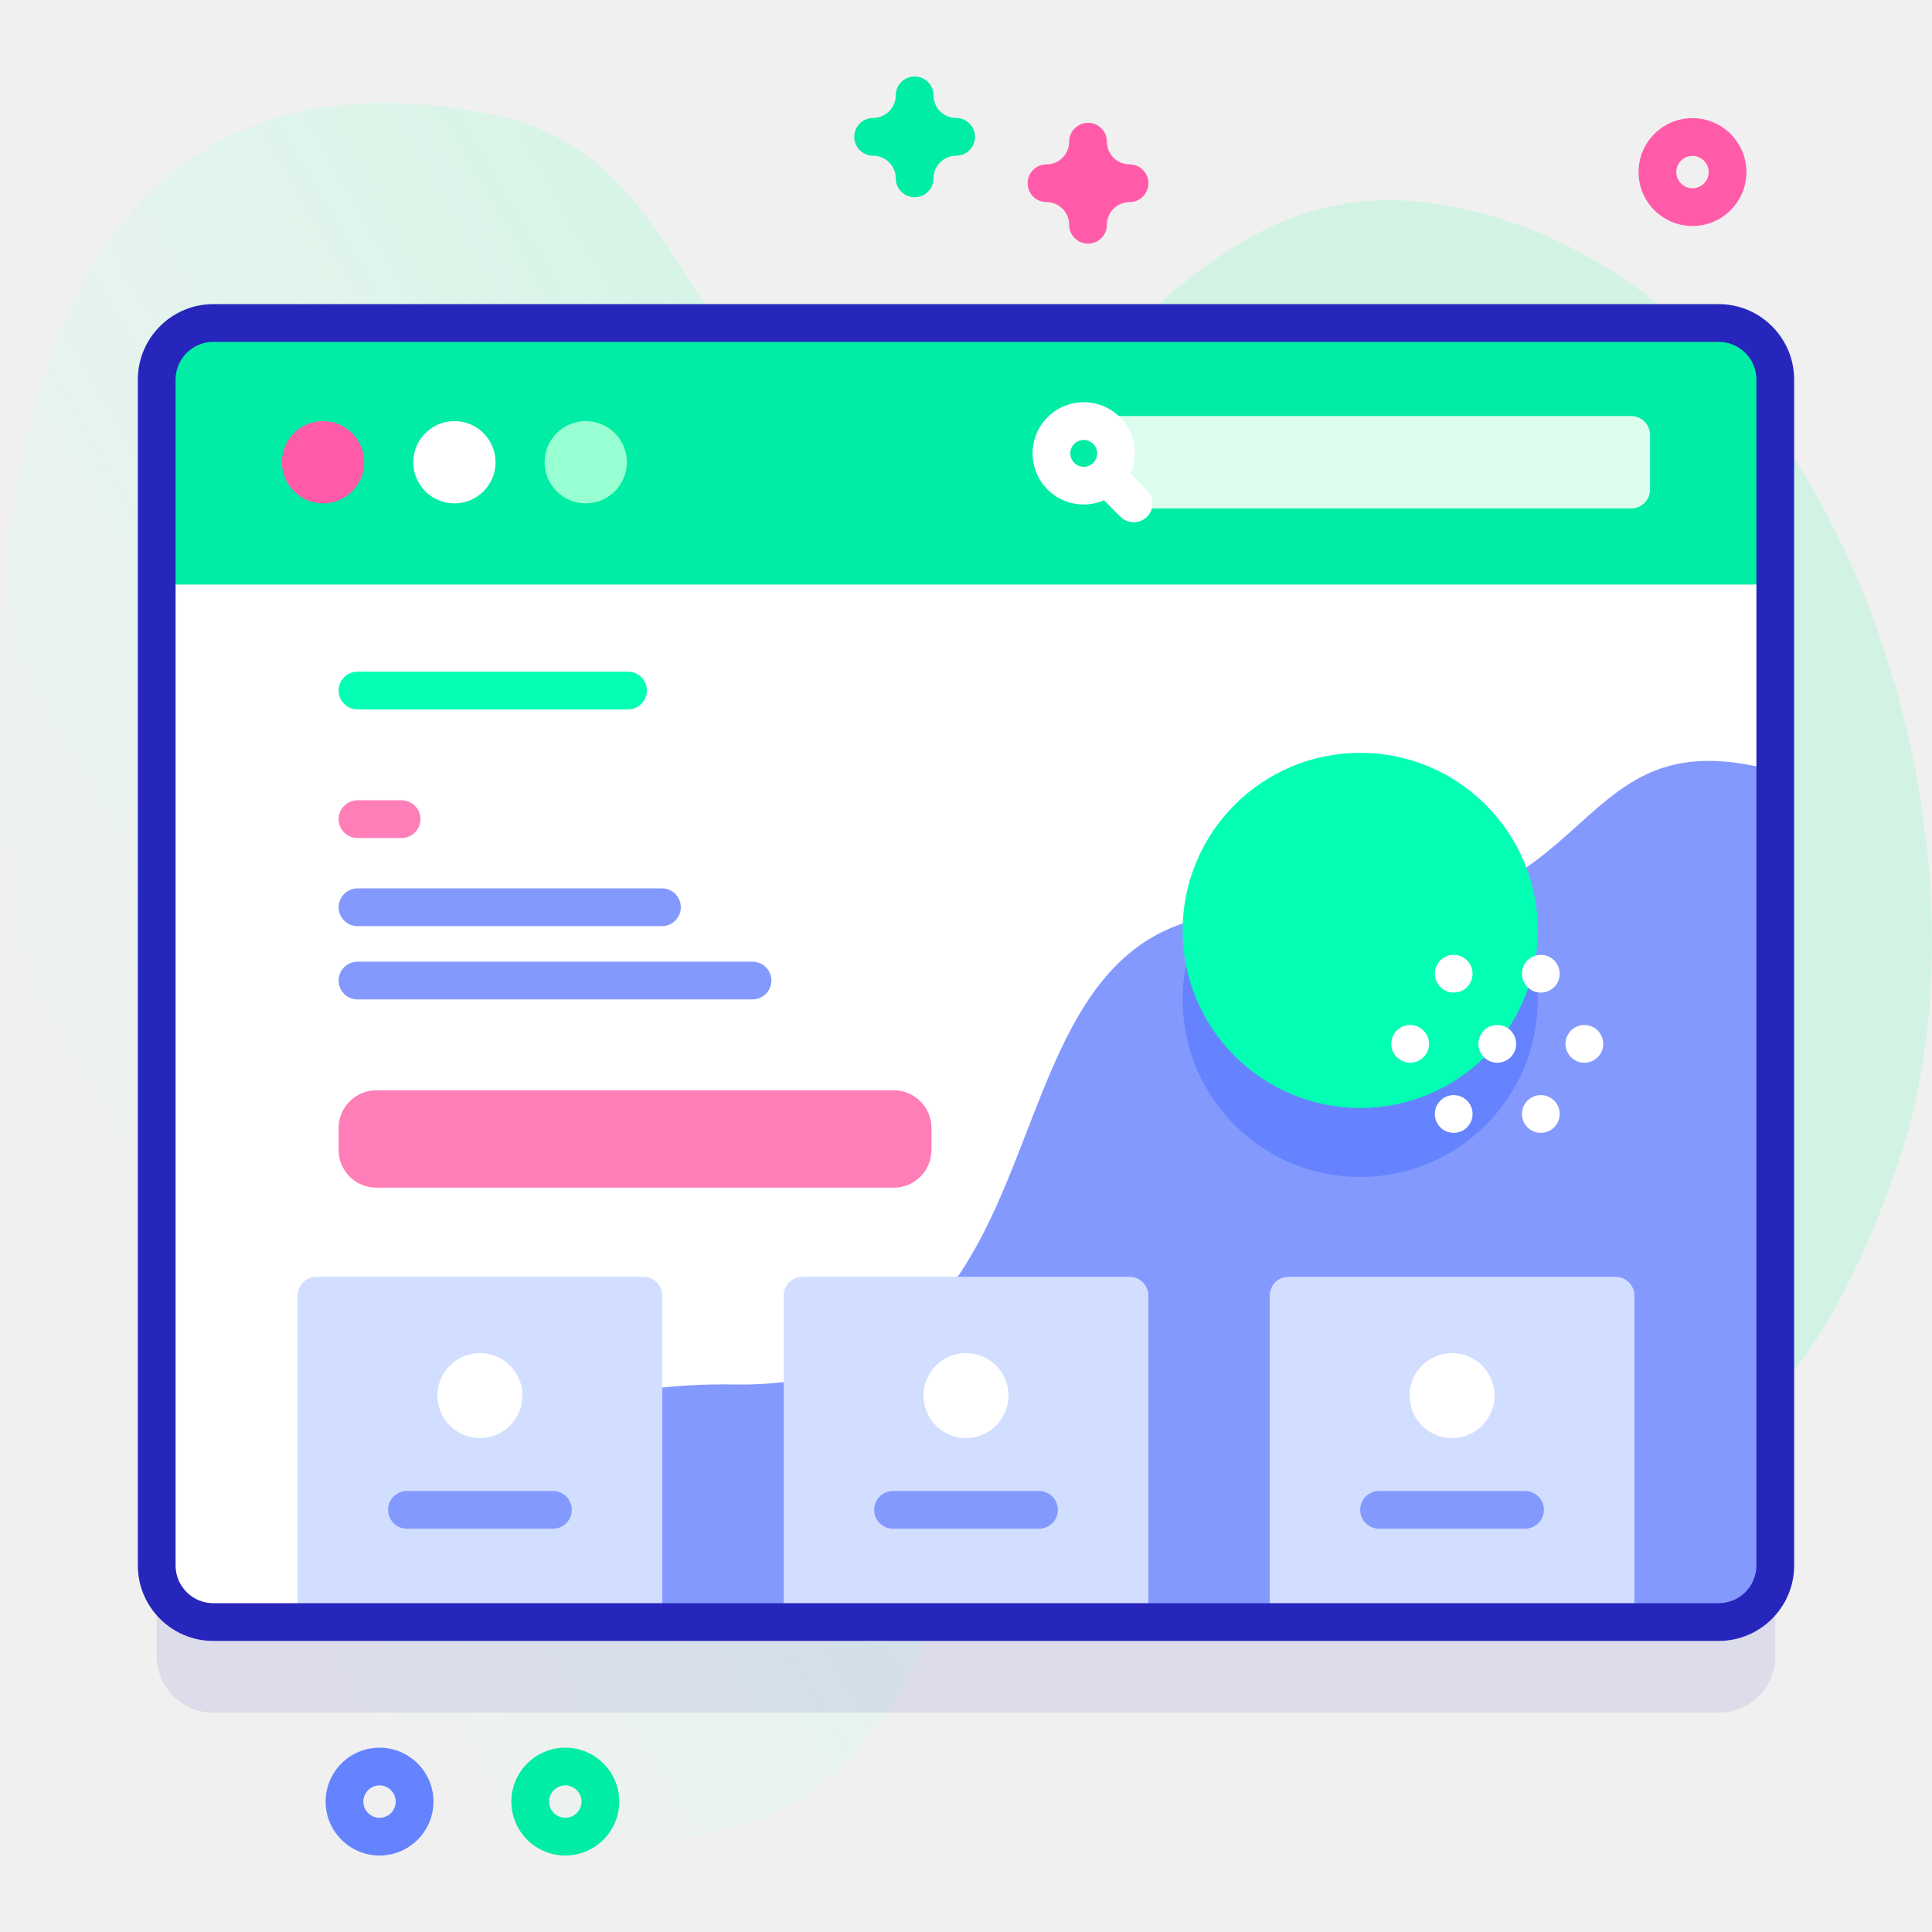
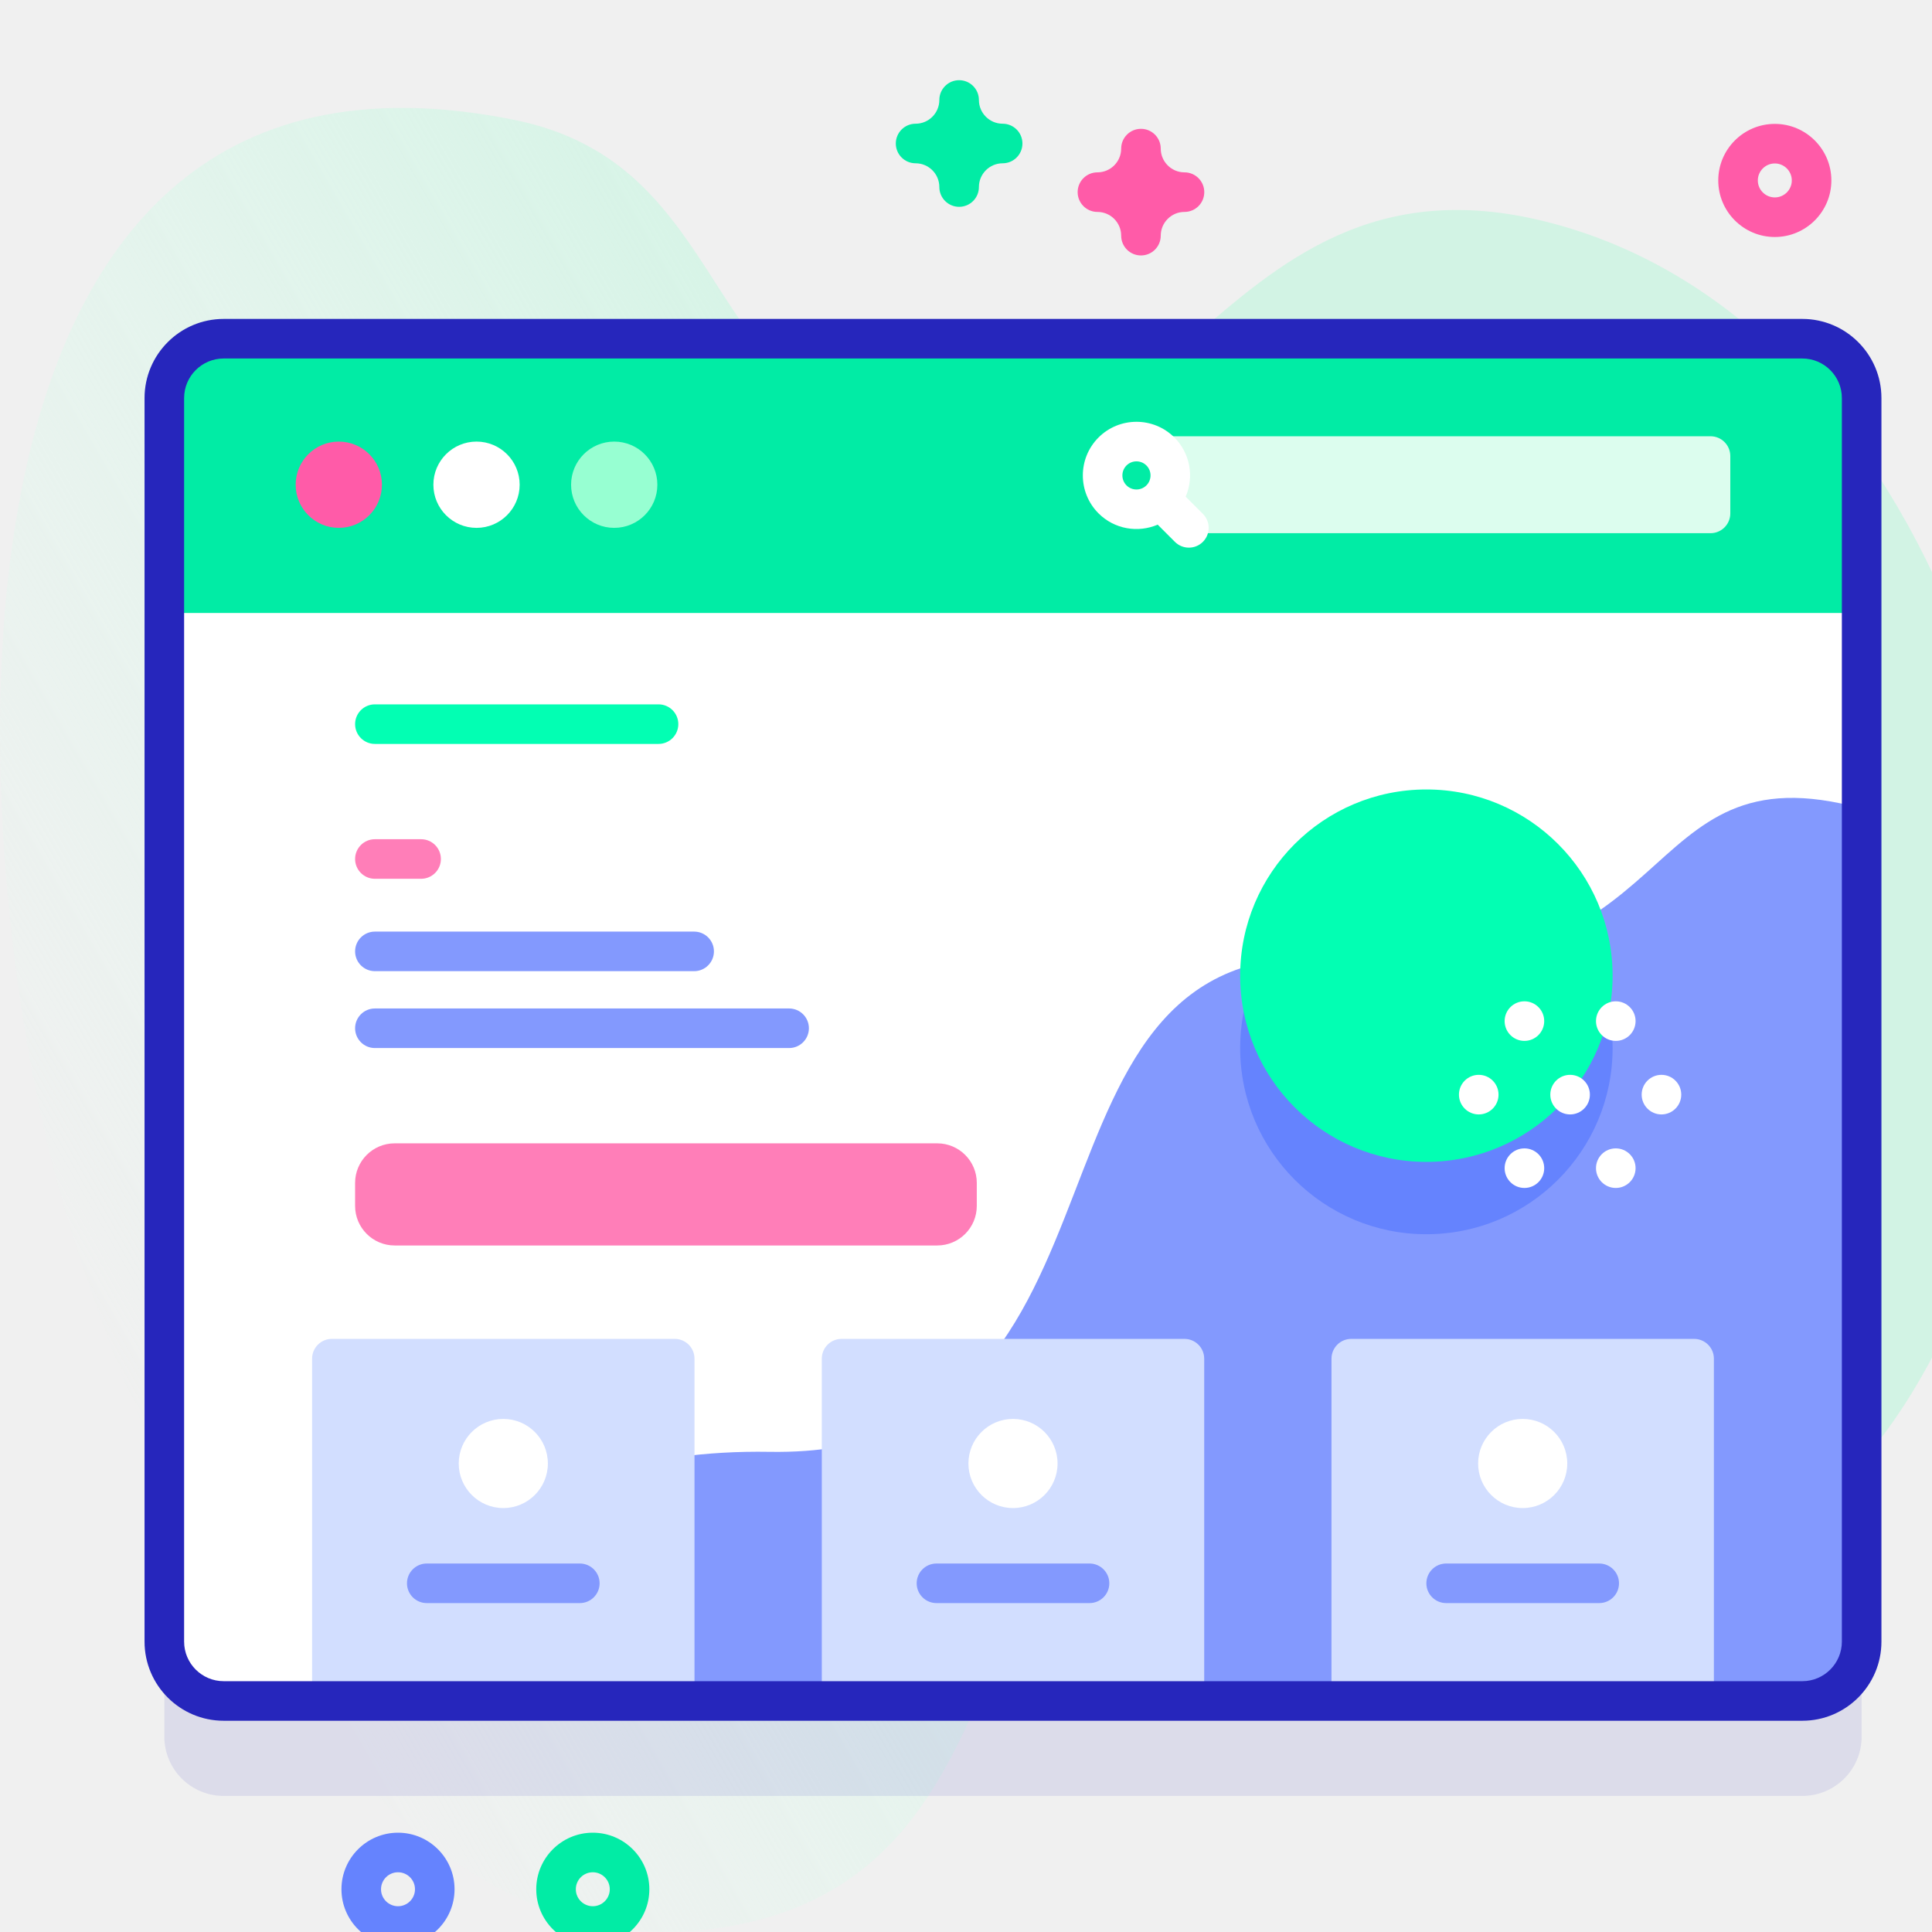
- <svg xmlns="http://www.w3.org/2000/svg" width="194" height="194" viewBox="0 0 194 194" fill="none">
+ <svg xmlns="http://www.w3.org/2000/svg" width="194" height="194" viewBox="0 0 185 185" fill="none">
  <g clip-path="url(#clip0)">
    <path d="M6.091 115.419C13.186 139.67 33.64 189.14 68.202 184.7C102.866 180.246 89.329 135.546 121.062 129.42C135.031 126.723 144.5 150.899 158.5 150.147C176.532 149.178 185.71 131.33 190.748 116.325C201.432 84.509 185.433 30.558 147.986 21.215C115.307 13.061 111.485 52.988 83.071 41.391C67.1 34.873 68.696 15.407 49.245 11.479C-9.599 -0.403 -3.351 83.15 6.091 115.419Z" fill="url(#paint0_linear)" />
    <path opacity="0.1" d="M172.58 171.971H21.419C18.281 171.971 15.736 169.427 15.736 166.288V47.211C15.736 44.072 18.281 41.527 21.419 41.527H172.58C175.719 41.527 178.264 44.072 178.264 47.211V166.288C178.264 169.427 175.72 171.971 172.58 171.971Z" fill="#2626BC" />
    <path d="M178.264 38.118V157.193C178.264 160.334 175.718 162.877 172.58 162.877H21.419C18.282 162.877 15.736 160.334 15.736 157.193V38.118C15.736 34.977 18.282 32.434 21.419 32.434H172.58C175.718 32.434 178.264 34.977 178.264 38.118Z" fill="white" />
    <path d="M178.264 77.422V157.193C178.264 160.334 175.718 162.877 172.581 162.877H29.987C36.144 152.729 49.148 138.608 73.682 139.021C111.876 139.661 94.806 88.24 128.946 91.866C161.899 95.371 155.882 71.234 178.264 77.422Z" fill="#8399FE" />
    <path d="M154.416 100.357C154.416 110.205 146.432 118.185 136.584 118.185C126.736 118.185 118.753 110.205 118.753 100.357C118.753 97.413 119.469 94.632 120.735 92.184C123.095 91.665 125.804 91.532 128.946 91.866C139.096 92.946 145.549 91.403 150.274 88.929C152.858 92.025 154.416 96.011 154.416 100.357Z" fill="#6583FE" />
    <path d="M66.502 162.878H29.885V130.1C29.885 129.054 30.734 128.206 31.78 128.206H64.608C65.654 128.206 66.502 129.054 66.502 130.1V162.878Z" fill="#D2DEFF" />
    <path d="M115.309 162.878H78.692V130.1C78.692 129.054 79.54 128.206 80.586 128.206H113.414C114.46 128.206 115.309 129.054 115.309 130.1V162.878Z" fill="#D2DEFF" />
    <path d="M164.115 162.878H127.498V130.1C127.498 129.054 128.346 128.206 129.393 128.206H162.22C163.266 128.206 164.115 129.054 164.115 130.1V162.878Z" fill="#D2DEFF" />
    <path d="M178.264 58.696V38.117C178.264 34.978 175.719 32.433 172.58 32.433H21.419C18.281 32.433 15.736 34.978 15.736 38.117V58.696H178.264Z" fill="#01ECA5" />
    <path d="M172.58 164.772H21.419C17.241 164.772 13.841 161.373 13.841 157.194V38.117C13.841 33.938 17.241 30.539 21.419 30.539H172.58C176.759 30.539 180.158 33.938 180.158 38.117V157.194C180.158 161.373 176.759 164.772 172.58 164.772ZM21.419 34.328C19.33 34.328 17.63 36.028 17.63 38.117V157.194C17.63 159.283 19.33 160.983 21.419 160.983H172.58C174.67 160.983 176.369 159.283 176.369 157.194V38.117C176.369 36.028 174.67 34.328 172.58 34.328H21.419Z" fill="#2626BC" />
    <path d="M32.443 50.546C34.724 50.546 36.573 48.696 36.573 46.415C36.573 44.134 34.724 42.285 32.443 42.285C30.162 42.285 28.312 44.134 28.312 46.415C28.312 48.696 30.162 50.546 32.443 50.546Z" fill="#FF5BA8" />
    <path d="M45.63 50.546C47.911 50.546 49.76 48.696 49.76 46.415C49.76 44.134 47.911 42.285 45.63 42.285C43.348 42.285 41.499 44.134 41.499 46.415C41.499 48.696 43.348 50.546 45.63 50.546Z" fill="white" />
    <path d="M58.815 50.546C61.096 50.546 62.946 48.696 62.946 46.415C62.946 44.134 61.096 42.285 58.815 42.285C56.534 42.285 54.685 44.134 54.685 46.415C54.685 48.696 56.534 50.546 58.815 50.546Z" fill="#97FFD2" />
    <path d="M163.792 51.056H112.201V41.774H163.793C164.839 41.774 165.687 42.623 165.687 43.669V49.162C165.687 50.208 164.839 51.056 163.792 51.056Z" fill="#DCFDEE" />
    <path d="M112.455 41.892C110.452 39.889 107.193 39.889 105.19 41.892C103.187 43.895 103.187 47.154 105.19 49.157C106.72 50.687 108.98 51.044 110.856 50.238L112.503 51.885C113.243 52.625 114.443 52.625 115.183 51.885C115.922 51.145 115.922 49.946 115.183 49.206L113.535 47.558C114.342 45.682 113.985 43.422 112.455 41.892ZM107.869 44.571C108.395 44.046 109.25 44.046 109.776 44.571C110.301 45.097 110.301 45.952 109.776 46.478C109.25 47.003 108.395 47.003 107.869 46.478C107.344 45.952 107.344 45.097 107.869 44.571Z" fill="white" />
    <path d="M48.194 144.405C50.55 144.405 52.461 142.494 52.461 140.138C52.461 137.781 50.55 135.87 48.194 135.87C45.837 135.87 43.926 137.781 43.926 140.138C43.926 142.494 45.837 144.405 48.194 144.405Z" fill="white" />
    <path d="M55.522 149.716H40.865C39.819 149.716 38.971 150.564 38.971 151.61C38.971 152.656 39.819 153.505 40.865 153.505H55.522C56.568 153.505 57.416 152.656 57.416 151.61C57.416 150.564 56.568 149.716 55.522 149.716Z" fill="#8399FE" />
    <path d="M97 144.405C99.356 144.405 101.267 142.494 101.267 140.138C101.267 137.781 99.356 135.87 97 135.87C94.643 135.87 92.732 137.781 92.732 140.138C92.732 142.494 94.643 144.405 97 144.405Z" fill="white" />
    <path d="M104.328 149.716H89.672C88.626 149.716 87.777 150.564 87.777 151.61C87.777 152.656 88.626 153.505 89.672 153.505H104.328C105.375 153.505 106.223 152.656 106.223 151.61C106.223 150.564 105.374 149.716 104.328 149.716Z" fill="#8399FE" />
    <path d="M145.806 144.405C148.163 144.405 150.074 142.494 150.074 140.138C150.074 137.781 148.163 135.87 145.806 135.87C143.45 135.87 141.539 137.781 141.539 140.138C141.539 142.494 143.45 144.405 145.806 144.405Z" fill="white" />
    <path d="M153.134 149.716H138.478C137.432 149.716 136.583 150.564 136.583 151.61C136.583 152.656 137.432 153.505 138.478 153.505H153.134C154.181 153.505 155.029 152.656 155.029 151.61C155.029 150.564 154.181 149.716 153.134 149.716Z" fill="#8399FE" />
    <path d="M89.745 119.261H37.792C35.7 119.261 34.003 117.565 34.003 115.472V113.271C34.003 111.178 35.7 109.481 37.792 109.481H89.744C91.837 109.481 93.533 111.178 93.533 113.271V115.472C93.534 117.565 91.837 119.261 89.745 119.261Z" fill="#FF7EB8" />
    <path d="M75.562 96.567H35.898C34.852 96.567 34.003 97.415 34.003 98.461C34.003 99.508 34.852 100.356 35.898 100.356H75.562C76.608 100.356 77.457 99.508 77.457 98.461C77.457 97.415 76.608 96.567 75.562 96.567Z" fill="#8399FE" />
    <path d="M66.469 89.206H35.898C34.852 89.206 34.003 90.054 34.003 91.1C34.003 92.147 34.852 92.995 35.898 92.995H66.469C67.515 92.995 68.363 92.147 68.363 91.1C68.363 90.054 67.515 89.206 66.469 89.206Z" fill="#8399FE" />
    <path d="M40.324 80.36H35.898C34.852 80.36 34.003 81.208 34.003 82.254C34.003 83.301 34.852 84.149 35.898 84.149H40.324C41.37 84.149 42.218 83.301 42.218 82.254C42.218 81.208 41.37 80.36 40.324 80.36Z" fill="#FF7EB8" />
    <path d="M63.058 67.446H35.898C34.852 67.446 34.003 68.294 34.003 69.34C34.003 70.386 34.852 71.235 35.898 71.235H63.058C64.105 71.235 64.953 70.386 64.953 69.34C64.953 68.294 64.105 67.446 63.058 67.446Z" fill="#02FFB3" />
    <path d="M136.584 111.257C146.432 111.257 154.415 103.274 154.415 93.427C154.415 83.579 146.432 75.596 136.584 75.596C126.736 75.596 118.753 83.579 118.753 93.427C118.753 103.274 126.736 111.257 136.584 111.257Z" fill="#02FFB3" />
    <path d="M141.598 106.713C142.645 106.713 143.493 105.864 143.493 104.818C143.493 103.771 142.645 102.922 141.598 102.922C140.551 102.922 139.703 103.771 139.703 104.818C139.703 105.864 140.551 106.713 141.598 106.713Z" fill="white" />
    <path d="M150.346 106.713C151.393 106.713 152.241 105.864 152.241 104.818C152.241 103.771 151.393 102.922 150.346 102.922C149.299 102.922 148.451 103.771 148.451 104.818C148.451 105.864 149.299 106.713 150.346 106.713Z" fill="white" />
    <path d="M159.094 106.713C160.141 106.713 160.989 105.864 160.989 104.818C160.989 103.771 160.141 102.922 159.094 102.922C158.047 102.922 157.199 103.771 157.199 104.818C157.199 105.864 158.047 106.713 159.094 106.713Z" fill="white" />
    <path d="M145.972 99.672C147.019 99.672 147.867 98.823 147.867 97.776C147.867 96.73 147.019 95.881 145.972 95.881C144.925 95.881 144.077 96.73 144.077 97.776C144.077 98.823 144.925 99.672 145.972 99.672Z" fill="white" />
    <path d="M154.72 99.672C155.767 99.672 156.616 98.823 156.616 97.776C156.616 96.73 155.767 95.881 154.72 95.881C153.674 95.881 152.825 96.73 152.825 97.776C152.825 98.823 153.674 99.672 154.72 99.672Z" fill="white" />
    <path d="M145.972 113.754C147.019 113.754 147.867 112.906 147.867 111.859C147.867 110.812 147.019 109.964 145.972 109.964C144.925 109.964 144.077 110.812 144.077 111.859C144.077 112.906 144.925 113.754 145.972 113.754Z" fill="white" />
    <path d="M154.72 113.754C155.767 113.754 156.616 112.906 156.616 111.859C156.616 110.812 155.767 109.964 154.72 109.964C153.674 109.964 152.825 110.812 152.825 111.859C152.825 112.906 153.674 113.754 154.72 113.754Z" fill="white" />
    <path d="M169.949 22.694C166.963 22.694 164.533 20.264 164.533 17.278C164.533 14.292 166.962 11.863 169.949 11.863C172.935 11.863 175.364 14.292 175.364 17.278C175.363 20.264 172.934 22.694 169.949 22.694ZM169.949 15.652C169.052 15.652 168.322 16.382 168.322 17.278C168.322 18.175 169.052 18.904 169.949 18.904C170.845 18.904 171.575 18.175 171.575 17.278C171.575 16.382 170.845 15.652 169.949 15.652Z" fill="#FF5BA8" />
    <path d="M38.111 186.321C35.125 186.321 32.696 183.892 32.696 180.906C32.696 177.92 35.125 175.491 38.111 175.491C41.097 175.491 43.526 177.92 43.526 180.906C43.526 183.892 41.097 186.321 38.111 186.321ZM38.111 179.28C37.215 179.28 36.485 180.01 36.485 180.906C36.485 181.803 37.214 182.532 38.111 182.532C39.008 182.532 39.737 181.803 39.737 180.906C39.737 180.01 39.008 179.28 38.111 179.28Z" fill="#6583FE" />
    <path d="M56.764 186.321C53.778 186.321 51.349 183.892 51.349 180.906C51.349 177.92 53.778 175.491 56.764 175.491C59.75 175.491 62.179 177.92 62.179 180.906C62.179 183.892 59.75 186.321 56.764 186.321ZM56.764 179.28C55.867 179.28 55.138 180.01 55.138 180.906C55.138 181.803 55.867 182.532 56.764 182.532C57.661 182.532 58.39 181.803 58.39 180.906C58.39 180.01 57.66 179.28 56.764 179.28Z" fill="#01ECA5" />
    <path d="M91.842 19.804C90.796 19.804 89.947 18.956 89.947 17.909C89.947 16.656 88.928 15.636 87.674 15.636C86.628 15.636 85.779 14.788 85.779 13.742C85.779 12.695 86.628 11.847 87.674 11.847C88.928 11.847 89.947 10.827 89.947 9.573C89.947 8.527 90.796 7.679 91.842 7.679C92.888 7.679 93.736 8.527 93.736 9.573C93.736 10.827 94.756 11.847 96.01 11.847C97.056 11.847 97.904 12.695 97.904 13.742C97.904 14.788 97.056 15.636 96.01 15.636C94.756 15.636 93.736 16.656 93.736 17.909C93.736 18.956 92.888 19.804 91.842 19.804Z" fill="#01ECA5" />
    <path d="M109.253 24.461C108.207 24.461 107.359 23.613 107.359 22.567C107.359 21.313 106.339 20.293 105.085 20.293C104.039 20.293 103.191 19.445 103.191 18.399C103.191 17.352 104.039 16.504 105.085 16.504C106.339 16.504 107.359 15.484 107.359 14.231C107.359 13.184 108.207 12.336 109.253 12.336C110.3 12.336 111.148 13.184 111.148 14.231C111.148 15.484 112.168 16.504 113.421 16.504C114.468 16.504 115.316 17.352 115.316 18.399C115.316 19.445 114.468 20.293 113.421 20.293C112.168 20.293 111.148 21.313 111.148 22.567C111.148 23.613 110.3 24.461 109.253 24.461Z" fill="#FF5BA8" />
  </g>
  <defs>
    <linearGradient id="paint0_linear" x1="9.026" y1="130.722" x2="174.119" y2="35.405" gradientUnits="userSpaceOnUse">
      <stop stop-color="#DCFDEE" stop-opacity="0" />
      <stop offset="0.629" stop-color="#D2F3E4" />
    </linearGradient>
    <clipPath id="clip0">
      <rect width="194" height="194" fill="white" />
    </clipPath>
  </defs>
</svg>
